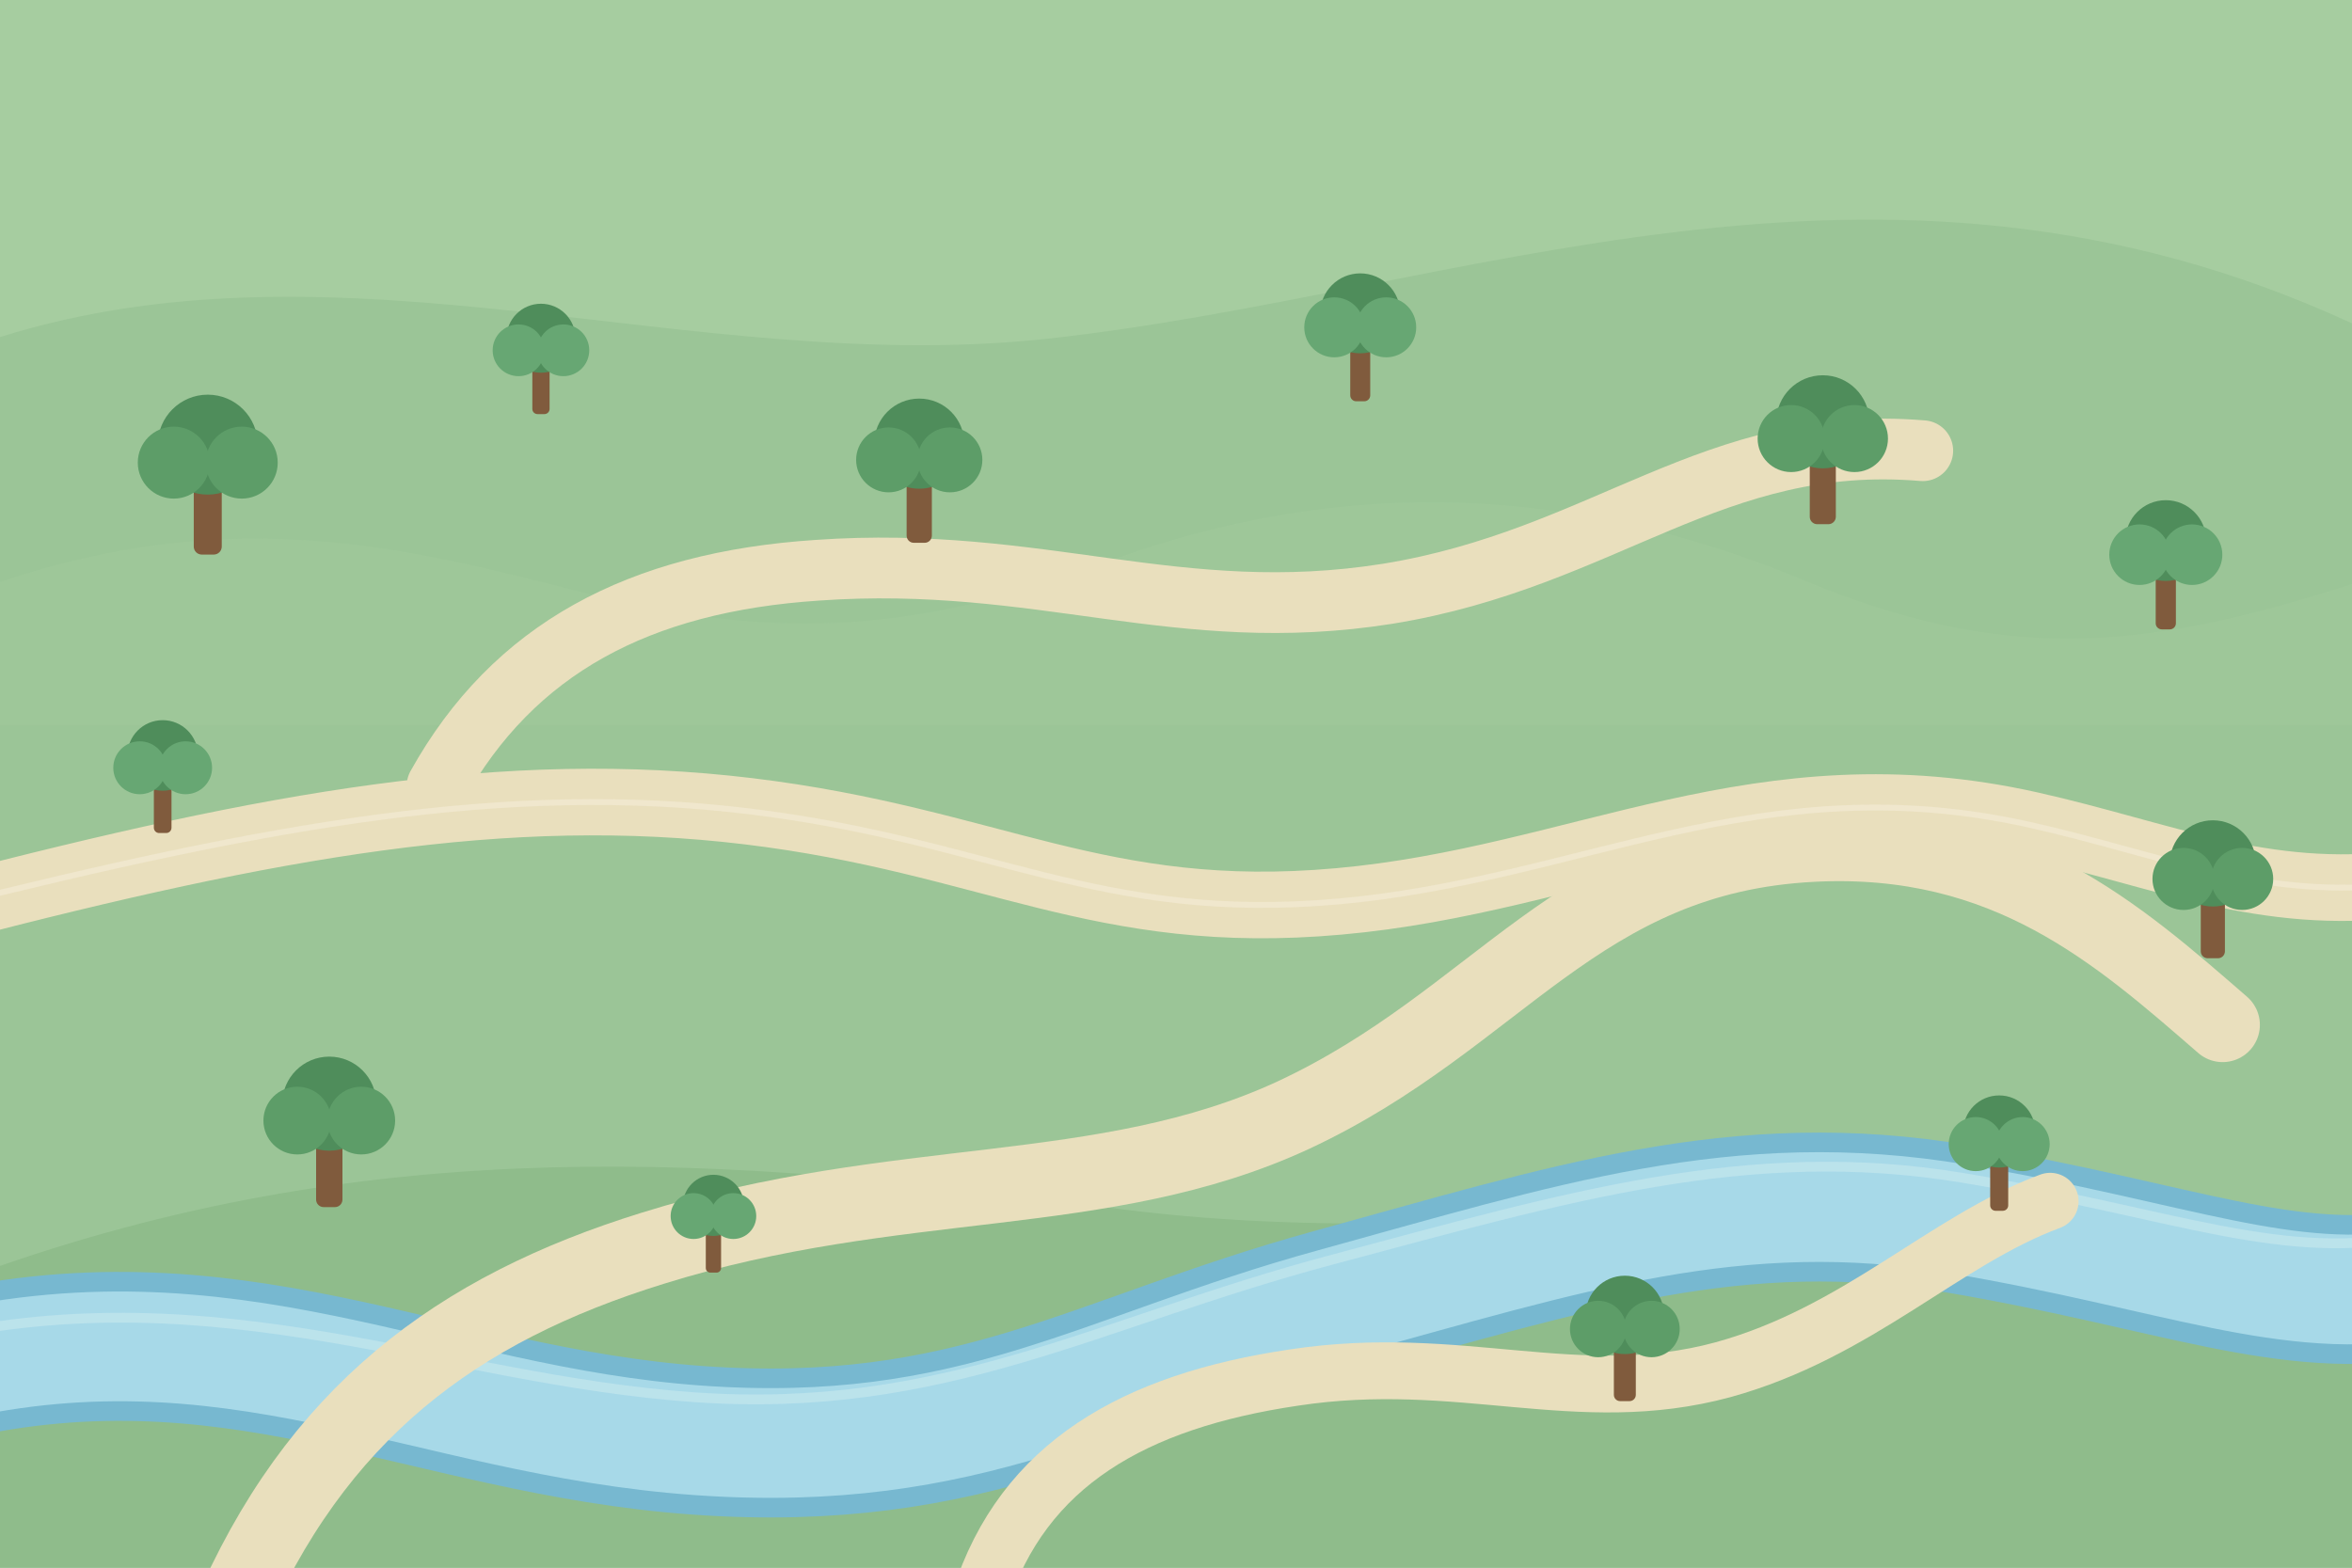
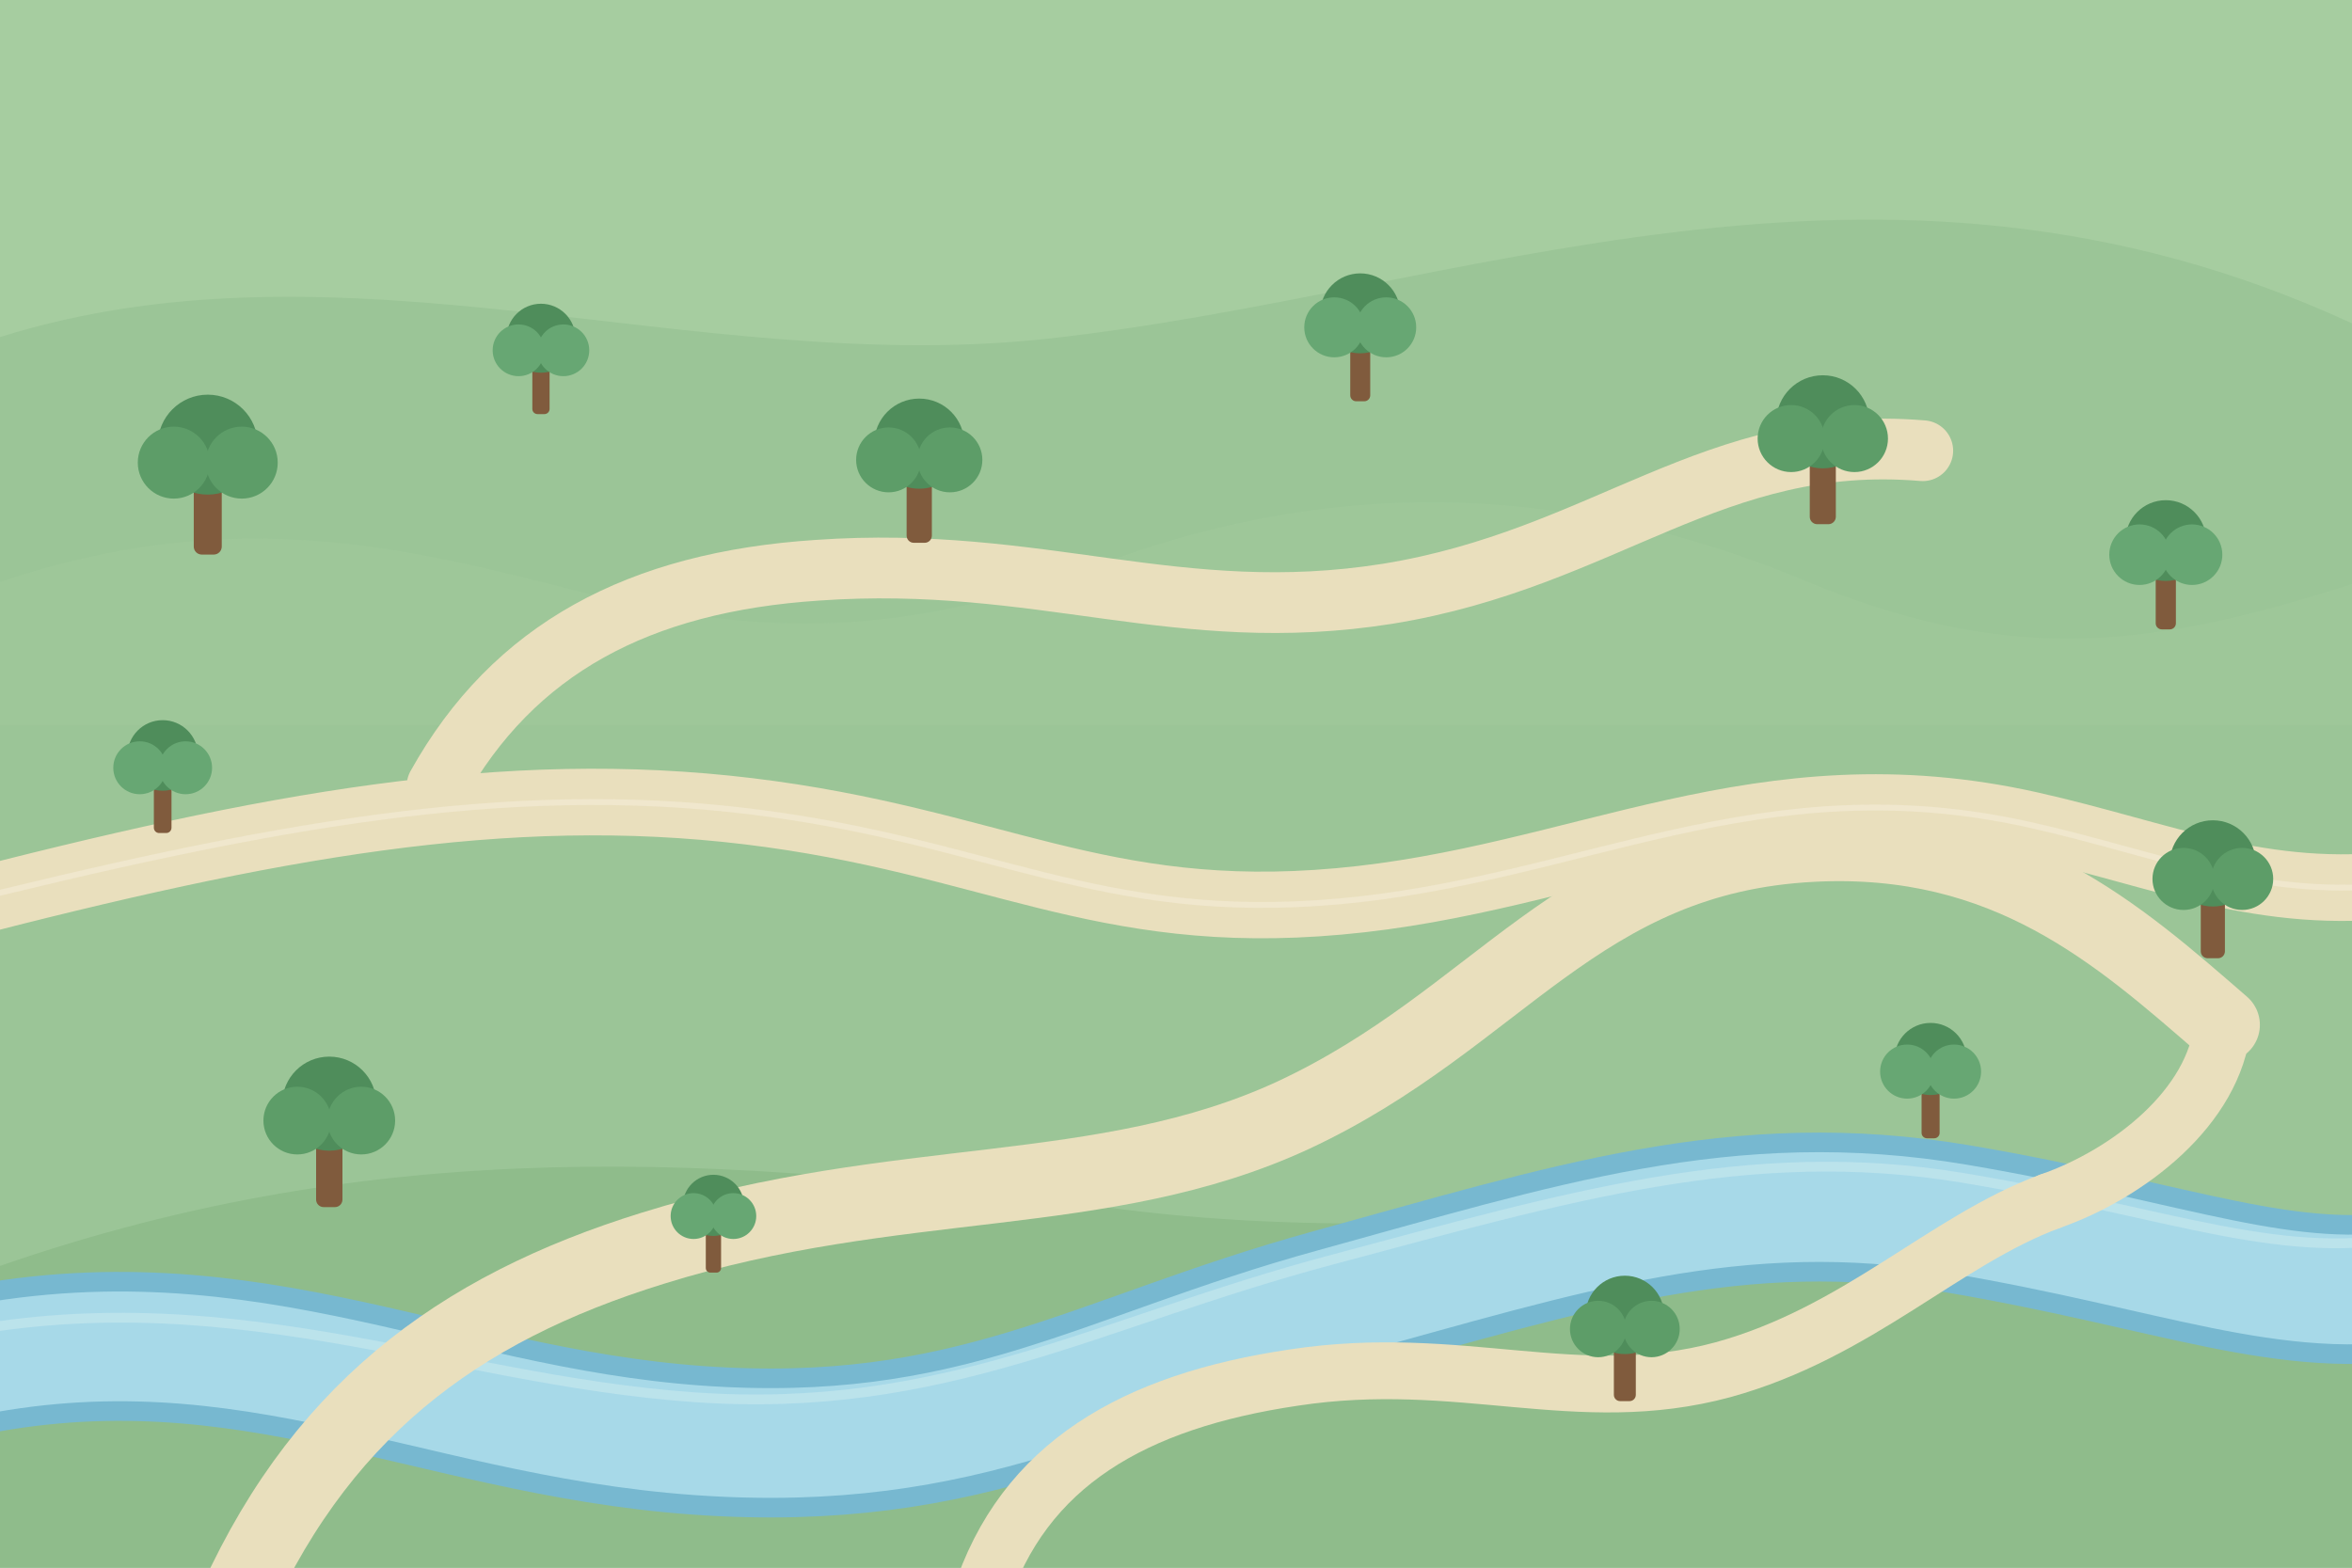
<svg xmlns="http://www.w3.org/2000/svg" xmlns:xlink="http://www.w3.org/1999/xlink" viewBox="0 0 1200 800" role="img" aria-labelledby="title desc">
  <defs>
    <g id="tree">
      <path d="M-7 18h14v28a4 4 0 0 1-4 4h-6a4 4 0 0 1-4-4z" fill="#805b3d" />
      <circle cx="0" cy="-5" r="25" fill="#4f8d5b" />
      <circle cx="-17" cy="4" r="18" fill="#5d9d68" />
      <circle cx="17" cy="4" r="18" fill="#5d9d68" />
    </g>
    <g id="smallTree">
      <path d="M-5 14h10v22a3 3 0 0 1-3 3h-4a3 3 0 0 1-3-3z" fill="#805b3d" />
      <circle cy="-5" r="20" fill="#4f8d5b" />
      <circle cx="-13" cy="2" r="15" fill="#67a773" />
      <circle cx="13" cy="2" r="15" fill="#67a773" />
    </g>
  </defs>
  <g id="meadow">
    <rect width="1200" height="800" fill="#a6cda0" />
    <path d="M0 172C176 117 353 192 533 173c213-23 424-120 667-8v635H0z" fill="#9bc597" />
    <path d="M0 646c193-67 367-57 564-30 220 30 391-35 636 24v160H0z" fill="#8fbc8b" />
    <path d="M0 297c119-40 206-18 296 5 104 27 177 19 268-15 124-46 243-38 356 9 101 42 172 37 280 2v72H0z" fill="#a1c99b" opacity=".55" />
  </g>
  <g id="stream" fill="none" stroke-linecap="round" stroke-linejoin="round">
    <path d="M-35 699C118 661 216 725 356 735s204-37 324-70 207-62 319-43 168 45 236 33" stroke="#77b8d0" stroke-width="76" />
    <path d="M-35 699C118 661 216 725 356 735s204-37 324-70 207-62 319-43 168 45 236 33" stroke="#a7d9e8" stroke-width="56" />
    <path d="M-35 683C112 650 226 704 354 713s205-38 325-70 213-60 322-42 164 44 233 29" stroke="#c7e8ee" stroke-width="5" opacity=".62" />
  </g>
  <g id="paths" fill="none" stroke="#e9dfbd" stroke-linecap="round" stroke-linejoin="round">
    <path d="M-24 463C138 421 258 399 382 414s179 57 301 46c124-11 215-70 353-39 67 15 119 39 190 30" stroke-width="34" />
    <path d="M116 827c45-106 117-159 217-190 125-39 230-23 327-68 105-49 145-132 265-138 99-5 156 46 209 92" stroke-width="38" />
    <path d="M223 401c39-70 103-104 194-110 114-8 184 29 291 12 111-18 166-82 273-73" stroke-width="31" />
    <path d="M500 816c22-69 79-101 160-113 85-13 145 16 219-4 69-19 113-66 167-86" stroke-width="29" />
+     <path d="M1046 613C1086 599 1130 565 1134 523" stroke-width="29" />
    <path d="M-30 463C138 421 258 399 382 414s179 57 301 46c124-11 215-70 353-39 67 15 119 39 190 30" stroke="#f5edda" stroke-width="3" opacity=".55" />
  </g>
  <g id="trees">
    <use xlink:href="#tree" transform="translate(106 232) scale(1.02)" />
    <use xlink:href="#smallTree" transform="translate(276 177) scale(.88)" />
    <use xlink:href="#tree" transform="translate(469 231) scale(.92)" />
    <use xlink:href="#smallTree" transform="translate(694 165) scale(1.02)" />
    <use xlink:href="#tree" transform="translate(930 220) scale(.95)" />
    <use xlink:href="#smallTree" transform="translate(1105 281) scale(1.03)" />
    <use xlink:href="#smallTree" transform="translate(83 390) scale(.9)" />
    <use xlink:href="#tree" transform="translate(1129 445) scale(.88)" />
    <use xlink:href="#tree" transform="translate(168 568) scale(.96)" />
-     <use xlink:href="#smallTree" transform="translate(1020 582) scale(.92)" />
+     <use xlink:href="#smallTree" transform="translate(985 545) scale(.92)" />
    <use xlink:href="#smallTree" transform="translate(364 619) scale(.78)" />
    <use xlink:href="#tree" transform="translate(829 675) scale(.8)" />
  </g>
</svg>
